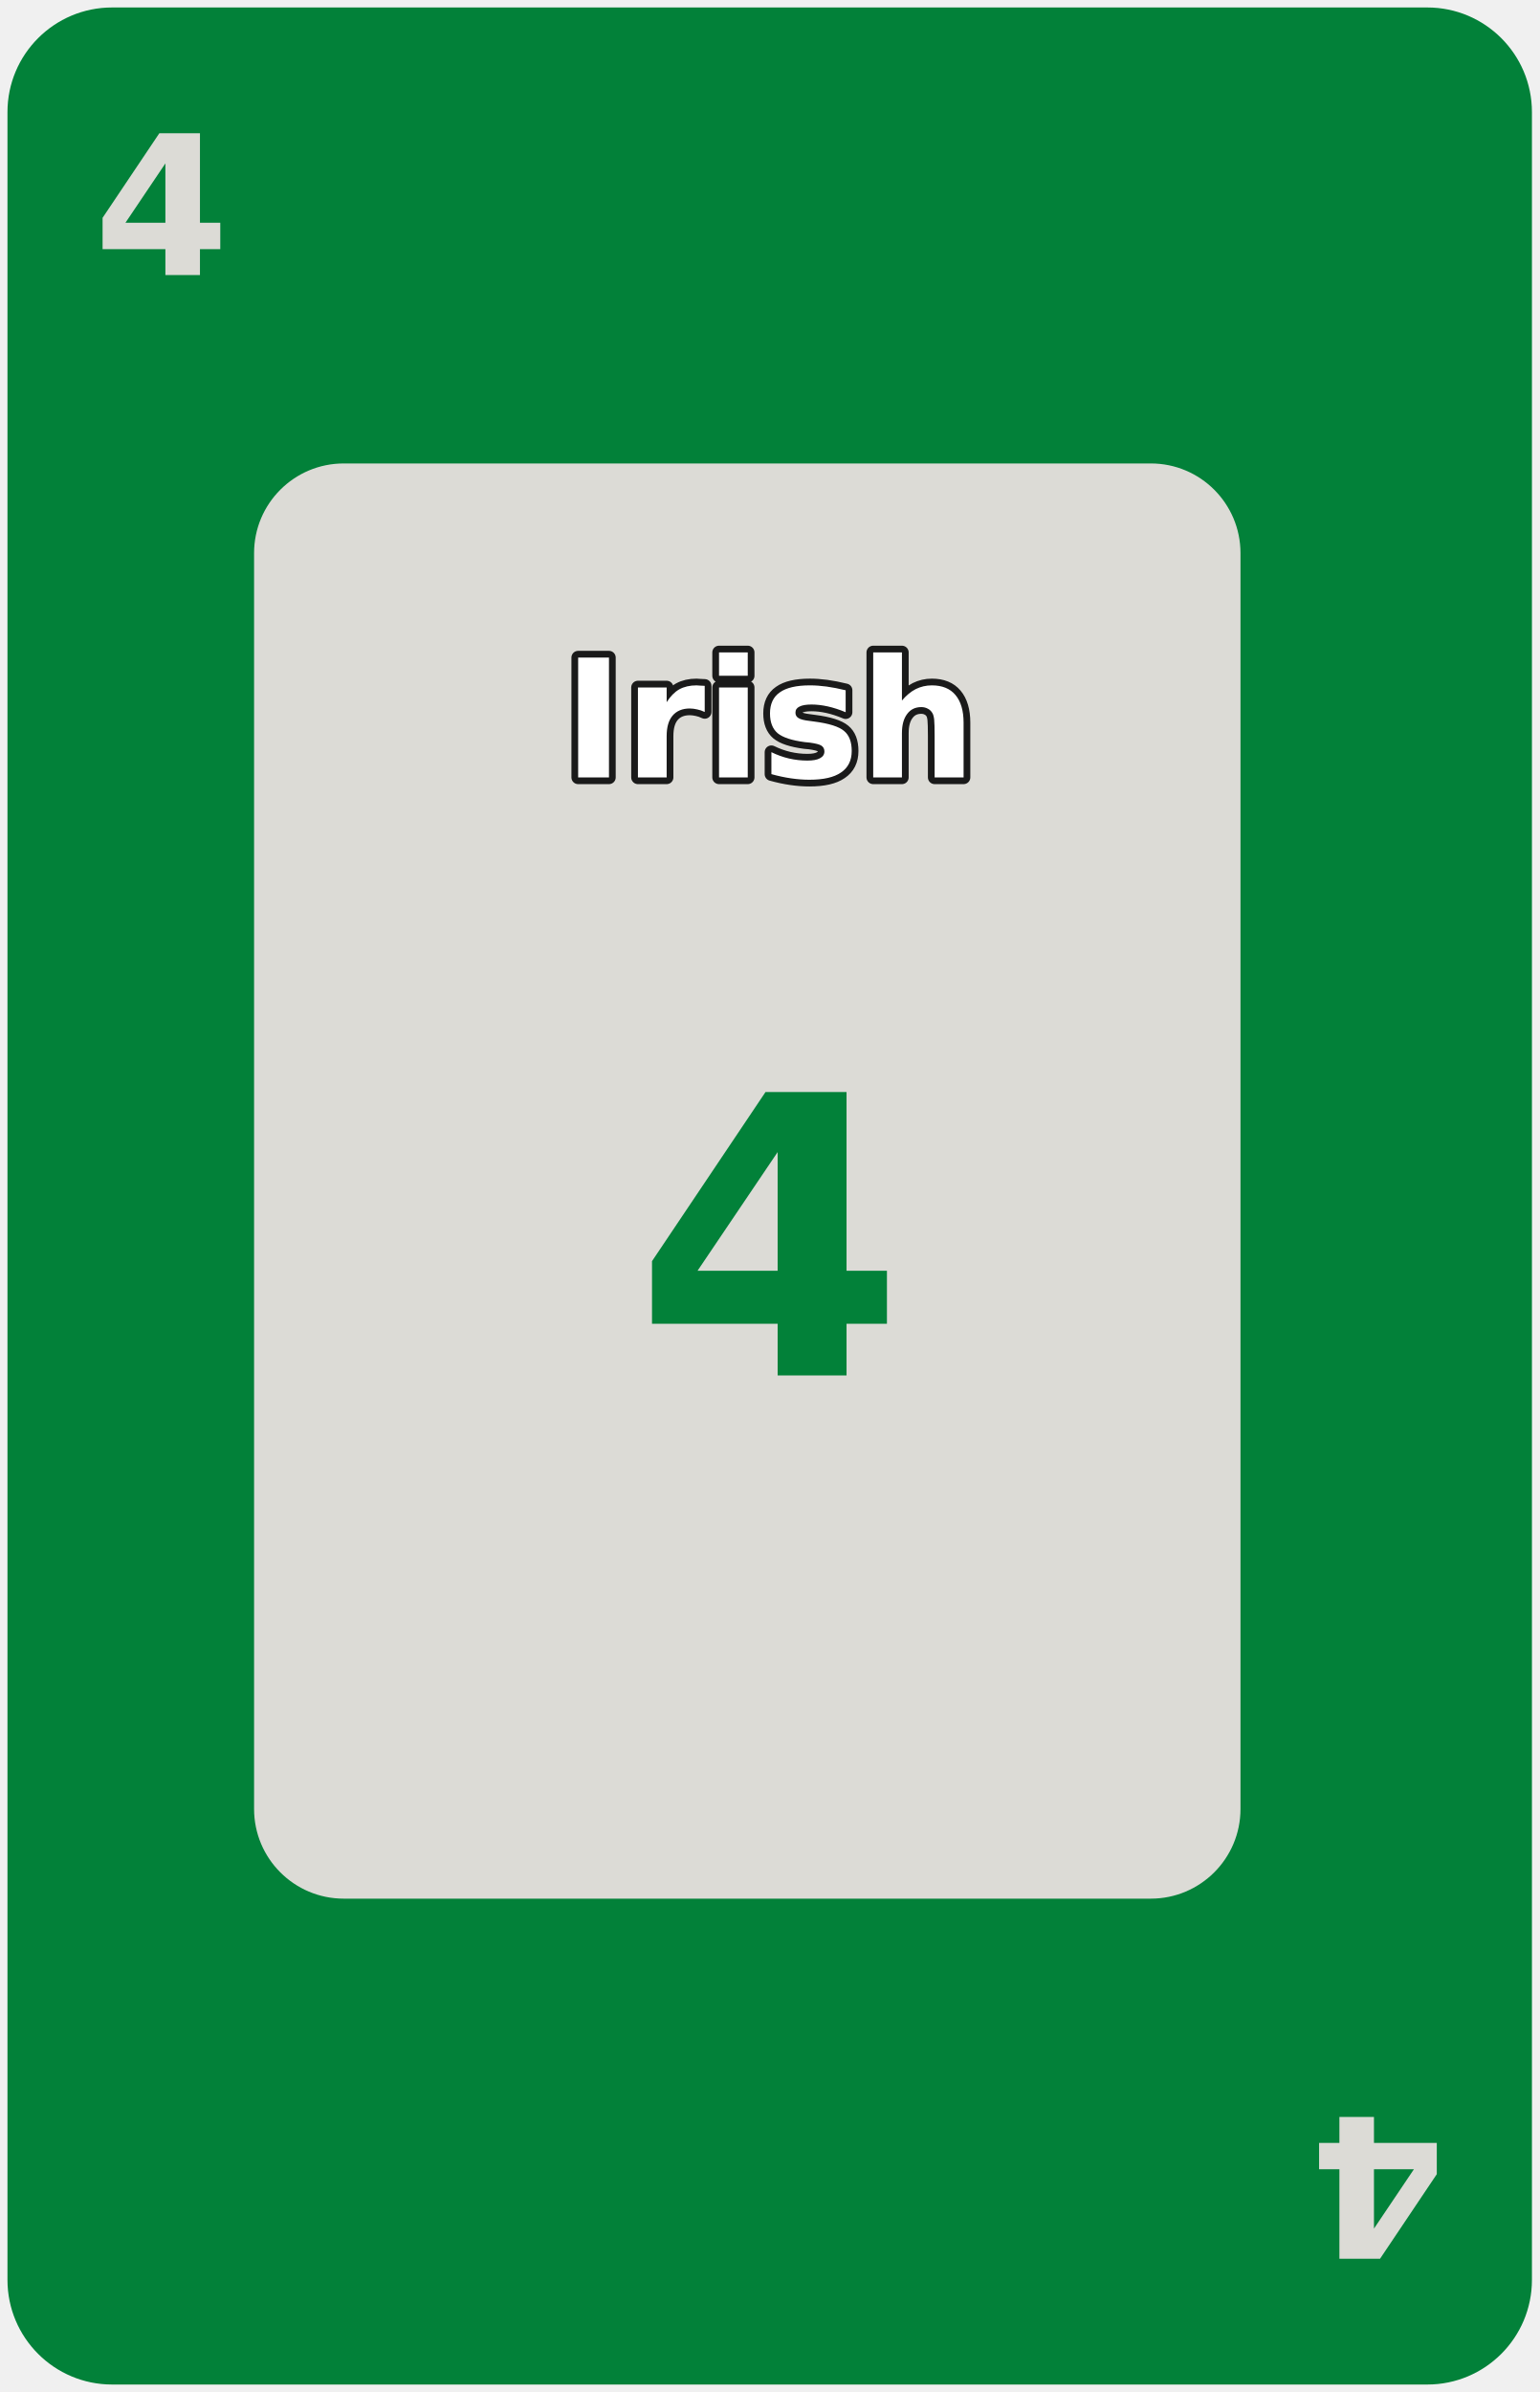
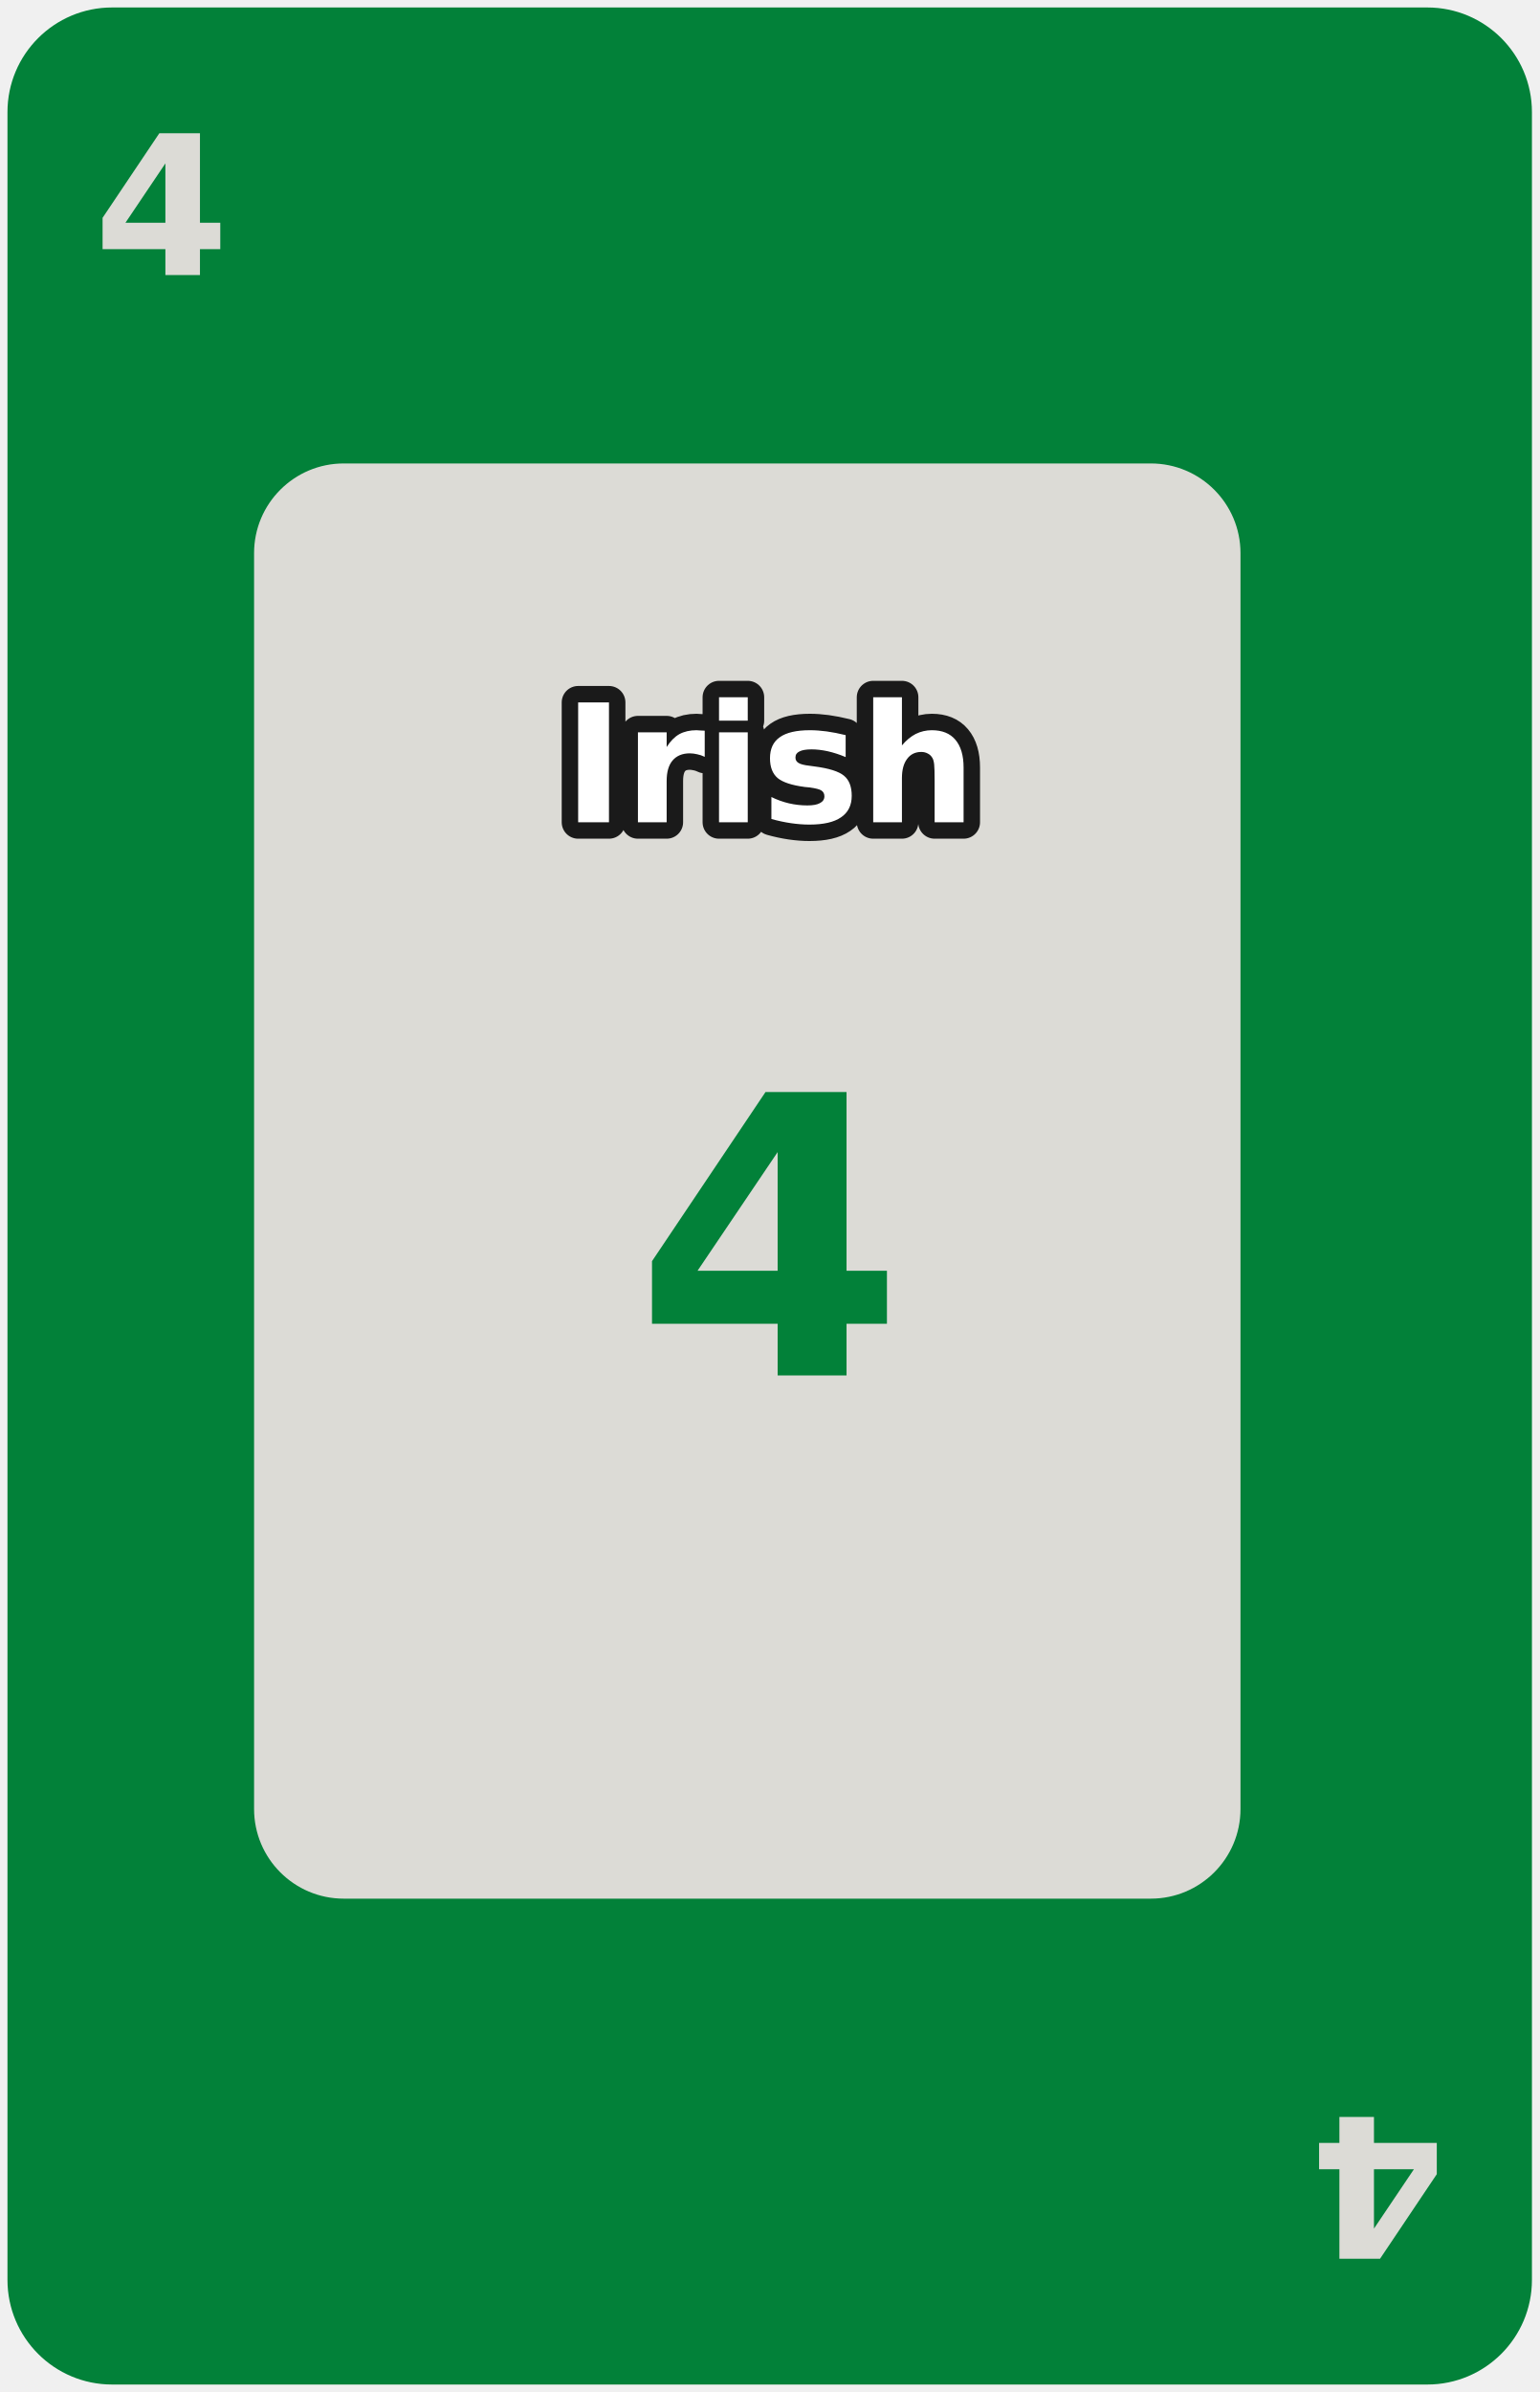
<svg xmlns="http://www.w3.org/2000/svg" width="103" height="160" viewBox="0 0 103 160">
  <rect x="0.5" y="0.5" width="102" height="159" rx="7" fill="#028139" />
  <rect x="17" y="31" width="66" height="96" rx="6" fill="#DCDBD6" />
-   <text x="51.50" y="52.00" font-family="'DejaVu Sans', Verdana, Geneva, sans-serif" font-size="11" font-weight="bold" fill="#FFFFFF" text-anchor="middle" stroke="#1A1A1A" stroke-width="0.9" paint-order="stroke" stroke-linejoin="round">Irish</text>
+   <text x="51.50" y="55.00" font-family="'DejaVu Sans', Verdana, Geneva, sans-serif" font-size="11" font-weight="bold" fill="#1A1A1A" text-anchor="middle" stroke="#1A1A1A" stroke-width="2.2" stroke-linejoin="round">Irish</text>
+   <text x="51.50" y="55.00" font-family="'DejaVu Sans', Verdana, Geneva, sans-serif" font-size="11" font-weight="bold" fill="#FFFFFF" text-anchor="middle">Irish</text>
  <text x="51.50" y="92.00" font-family="'DejaVu Sans', Verdana, Geneva, sans-serif" font-size="26" font-weight="bold" fill="#028139" text-anchor="middle">4</text>
  <text x="10.81" y="18.40" font-family="'DejaVu Sans', Verdana, Geneva, sans-serif" font-size="13" font-weight="bold" fill="#DCDBD6" text-anchor="middle">4</text>
  <text x="92.19" y="141.60" font-family="'DejaVu Sans', Verdana, Geneva, sans-serif" font-size="13" font-weight="bold" fill="#DCDBD6" text-anchor="middle" transform="rotate(180 92.19 141.60)">4</text>
</svg>
